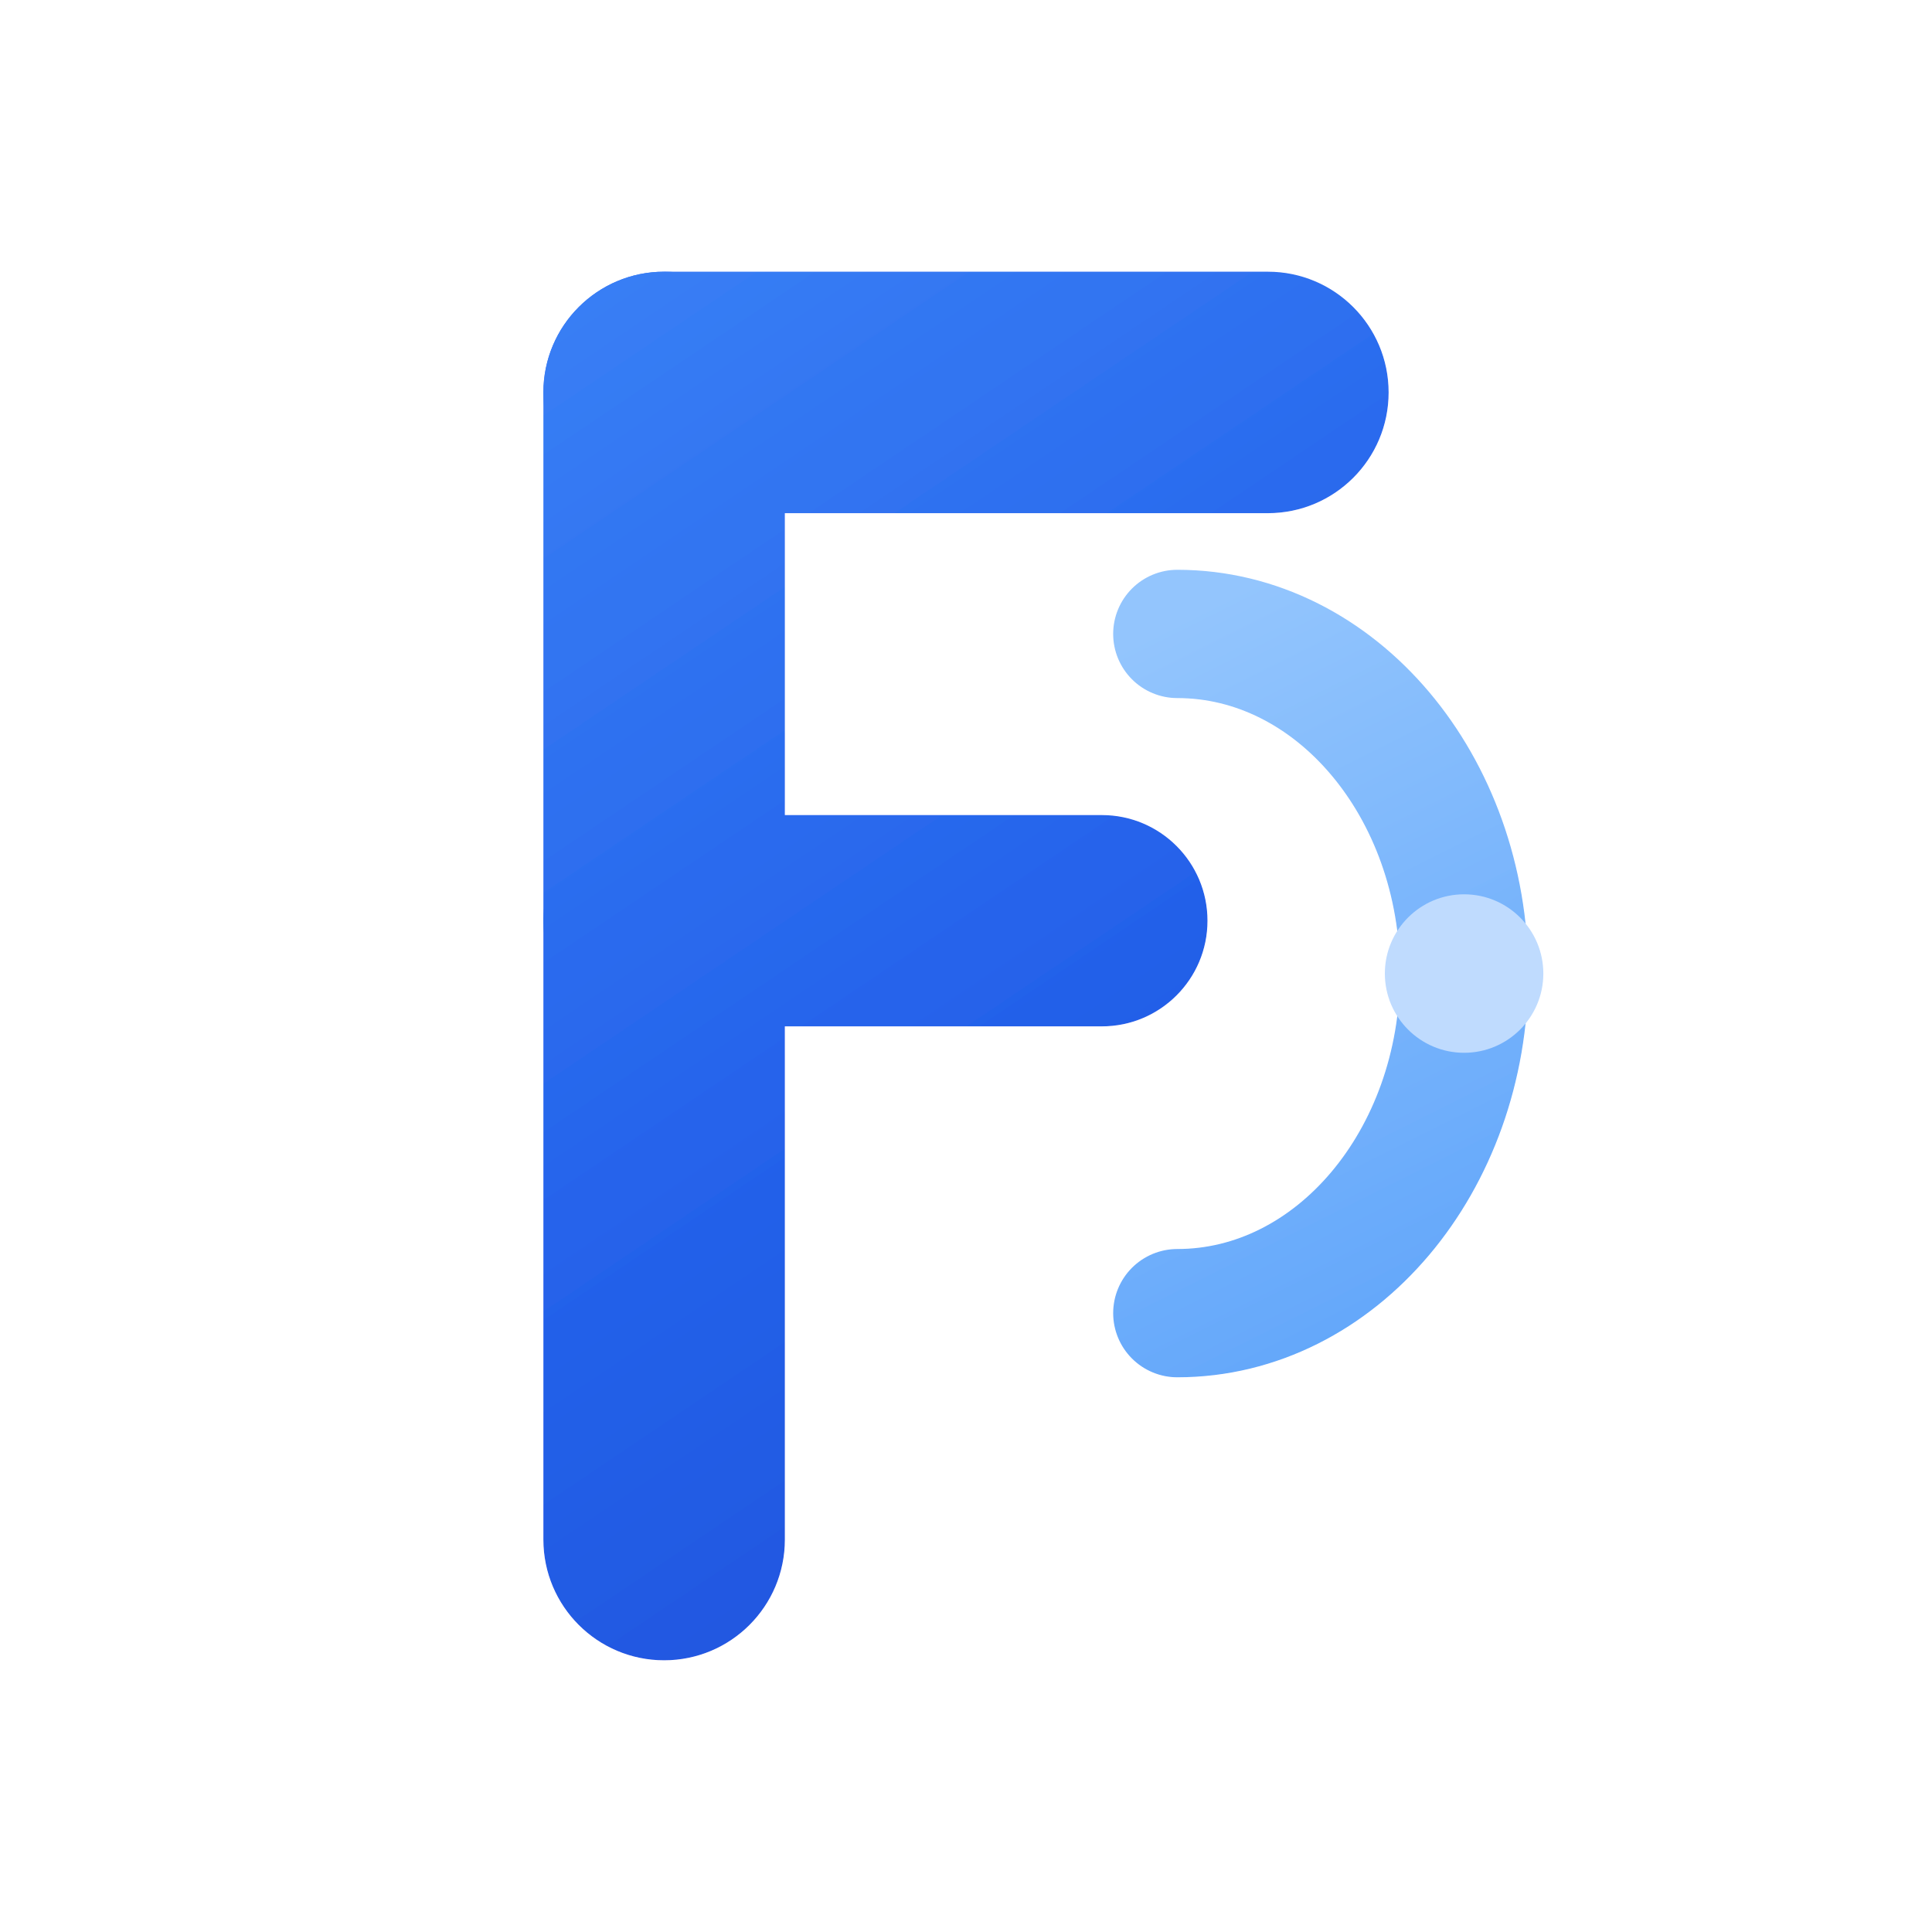
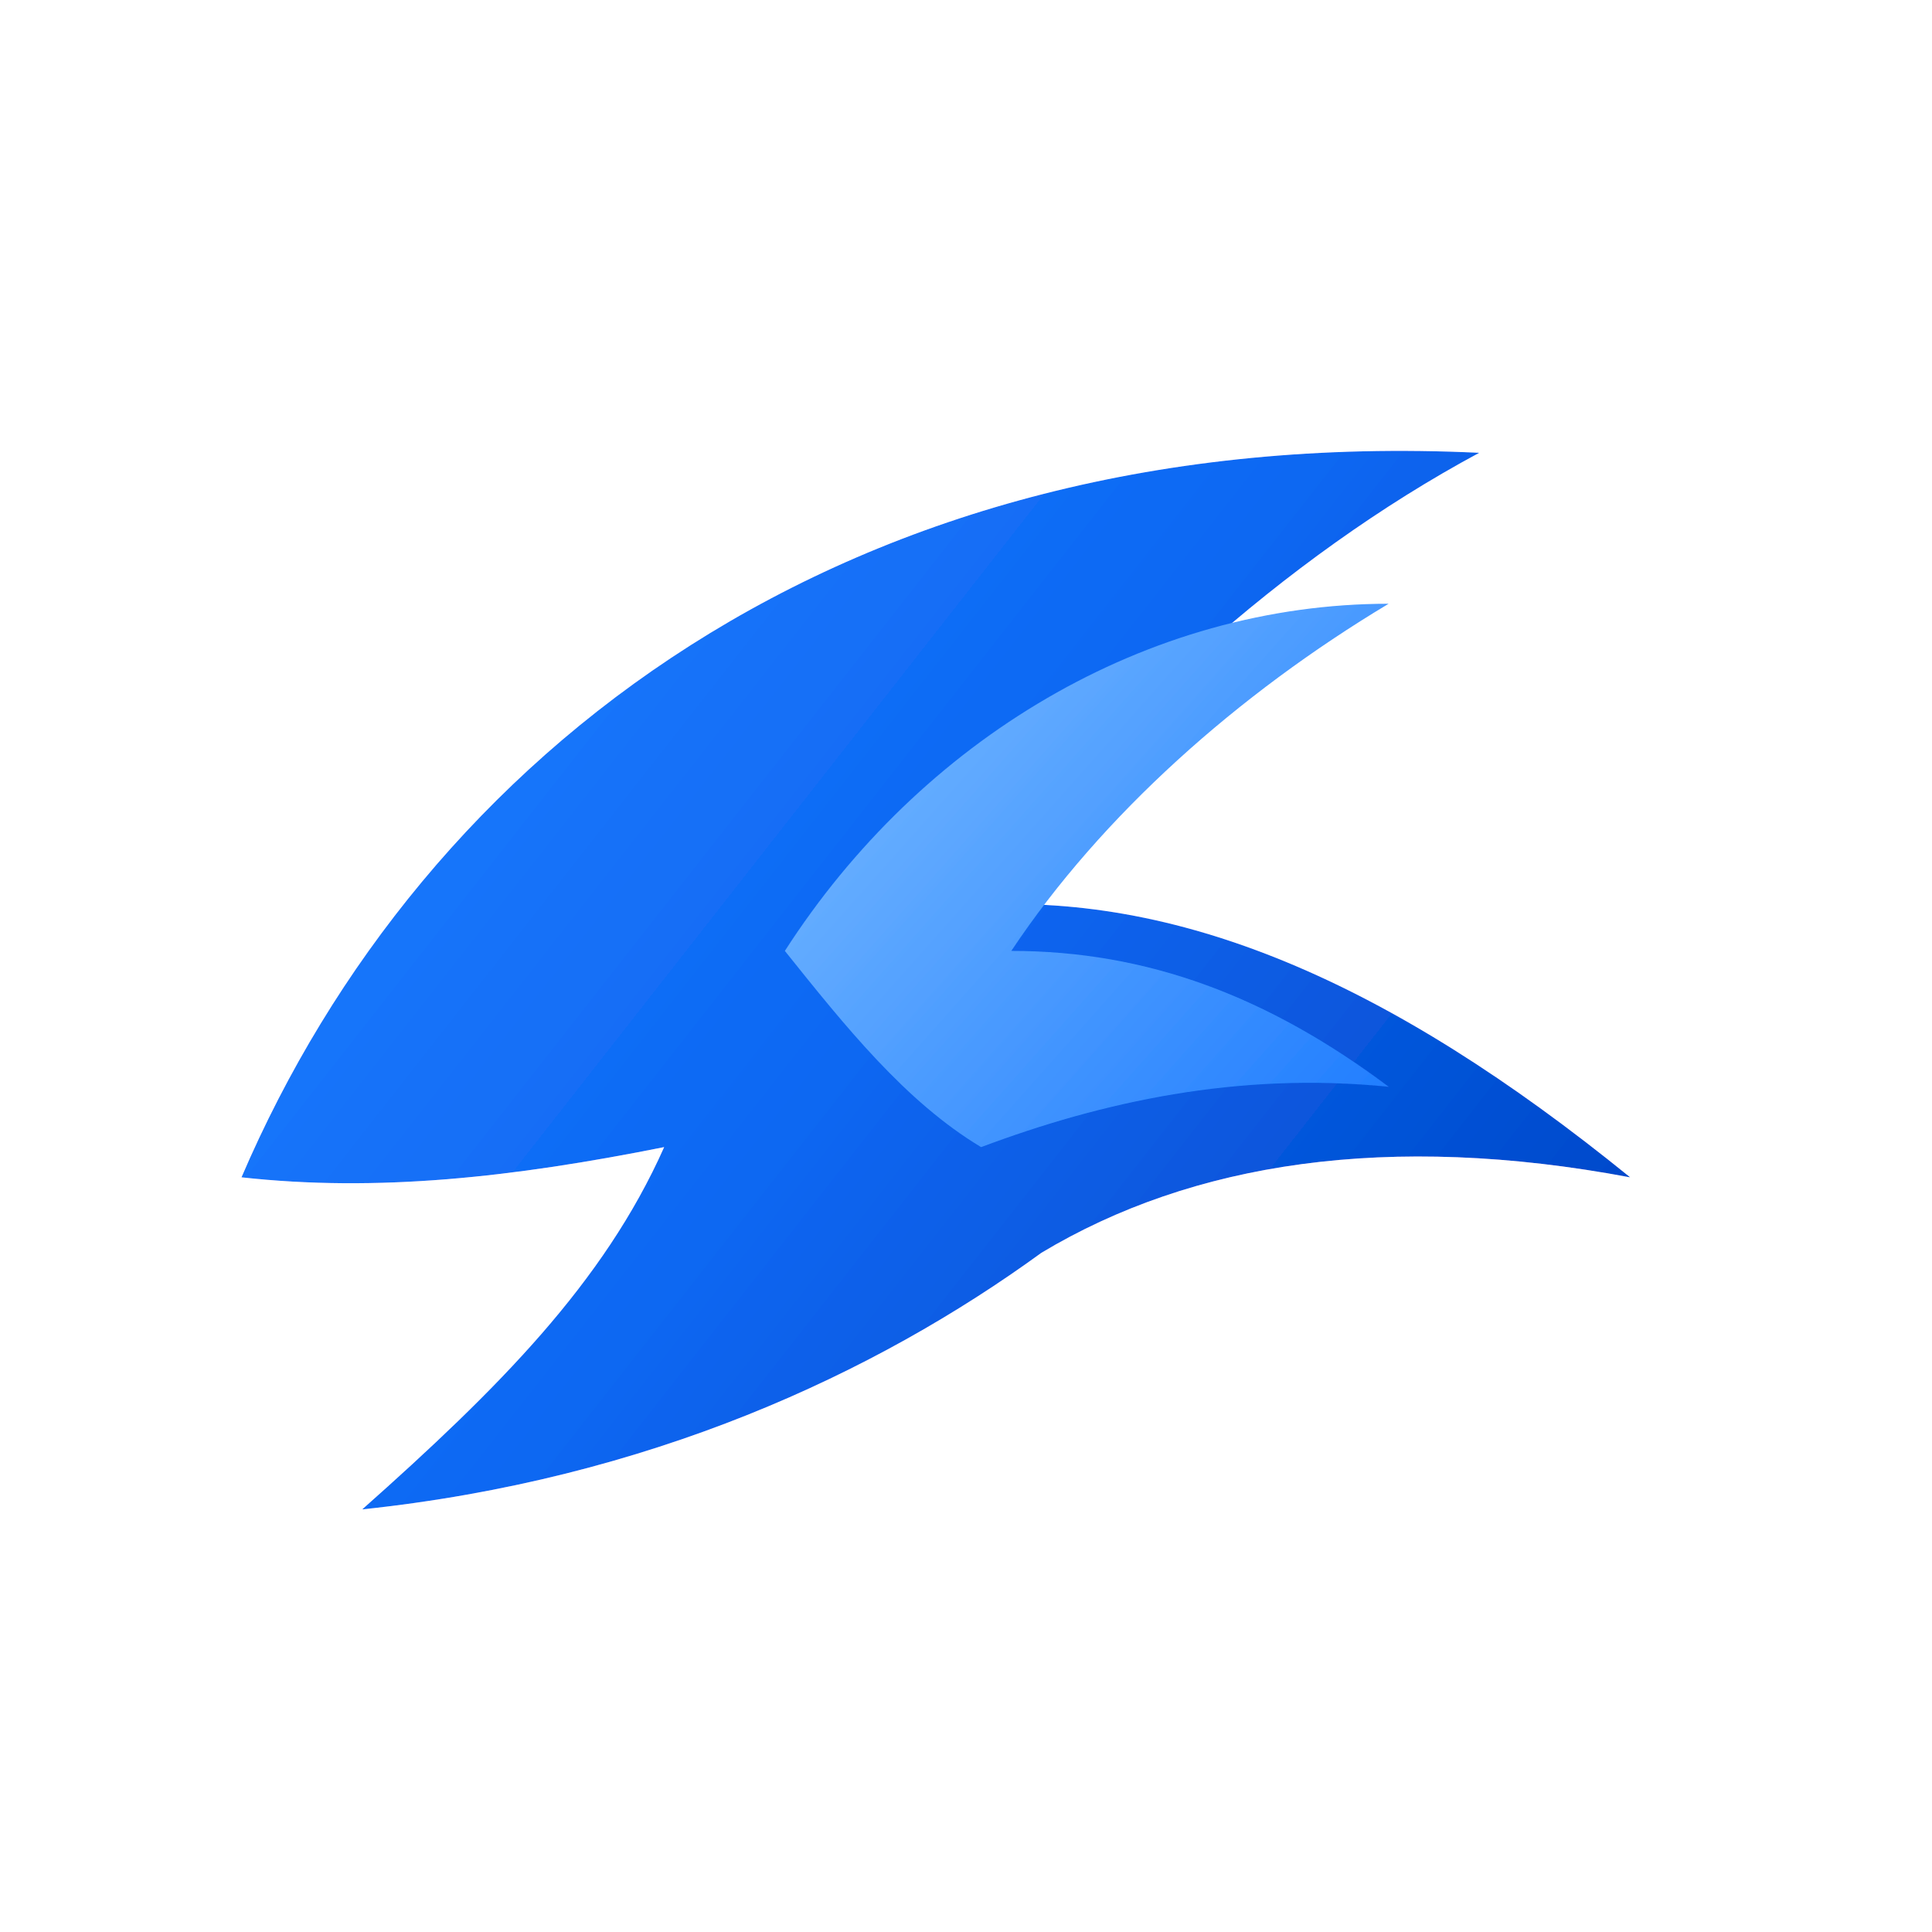
<svg xmlns="http://www.w3.org/2000/svg" width="128" height="128" viewBox="0 0 128 128" fill="none">
  <defs>
-     <linearGradient id="logo-mark" x1="32" y1="16" x2="94" y2="108" gradientUnits="userSpaceOnUse">
-       <stop offset="0" stop-color="#3B82F6" />
-       <stop offset="0.52" stop-color="#2563EB" />
-       <stop offset="1" stop-color="#1D4ED8" />
+     <linearGradient id="bird-main" x1="26" y1="36" x2="100" y2="94" gradientUnits="userSpaceOnUse">
+       <stop offset="0" stop-color="#1A7CFF" />
+       <stop offset="0.48" stop-color="#0E67F2" />
+       <stop offset="1" stop-color="#0047C8" />
    </linearGradient>
-     <linearGradient id="logo-loop" x1="76" y1="42" x2="99" y2="88" gradientUnits="userSpaceOnUse">
-       <stop offset="0" stop-color="#93C5FD" />
-       <stop offset="1" stop-color="#60A5FA" />
+     <linearGradient id="bird-accent" x1="56" y1="44" x2="92" y2="76" gradientUnits="userSpaceOnUse">
+       <stop offset="0" stop-color="#73B7FF" />
+       <stop offset="1" stop-color="#1D7BFF" />
    </linearGradient>
-     <filter id="logo-shadow" x="20" y="10" width="88" height="108" filterUnits="userSpaceOnUse" color-interpolation-filters="sRGB">
-       <feDropShadow dx="0" dy="10" stdDeviation="8" flood-color="#2563EB" flood-opacity="0.2" />
-       <feDropShadow dx="0" dy="1" stdDeviation="1.5" flood-color="#FFFFFF" flood-opacity="0.16" />
+     <filter id="bird-shadow" x="10" y="18" width="108" height="92" filterUnits="userSpaceOnUse" color-interpolation-filters="sRGB">
+       <feDropShadow dx="0" dy="12" stdDeviation="10" flood-color="#0047C8" flood-opacity="0.24" />
+       <feDropShadow dx="0" dy="1" stdDeviation="1.5" flood-color="#FFFFFF" flood-opacity="0.12" />
    </filter>
  </defs>
-   <g filter="url(#logo-shadow)">
-     <rect x="36" y="18" width="16" height="92" rx="8" fill="url(#logo-mark)" />
-     <rect x="36" y="18" width="56" height="16" rx="8" fill="url(#logo-mark)" />
-     <rect x="36" y="54" width="44" height="14" rx="7" fill="url(#logo-mark)" />
-     <path d="M78 42C88.493 42 97 52.074 97 64.5C97 76.926 88.493 87 78 87" stroke="url(#logo-loop)" stroke-width="8.5" stroke-linecap="round" stroke-linejoin="round" />
-     <circle cx="97" cy="64.5" r="5.25" fill="#BFDBFE" />
+   <g filter="url(#bird-shadow)">
+     <path d="M16 78C28 50 56 28 98 30C85 37 73 48 64 60C78 59 92 65 108 78C92 75 79 77 69 83C58 91 43 98 24 100C33 92 40 85 44 76C34 78 25 79 16 78Z" fill="url(#bird-main)" />
+     <path d="M52 63C61 49 76 40 92 40C82 46 73 54 67 63C76 63 84 66 92 72C82 71 73 73 65 76C60 73 56 68 52 63Z" fill="url(#bird-accent)" />
  </g>
</svg>
